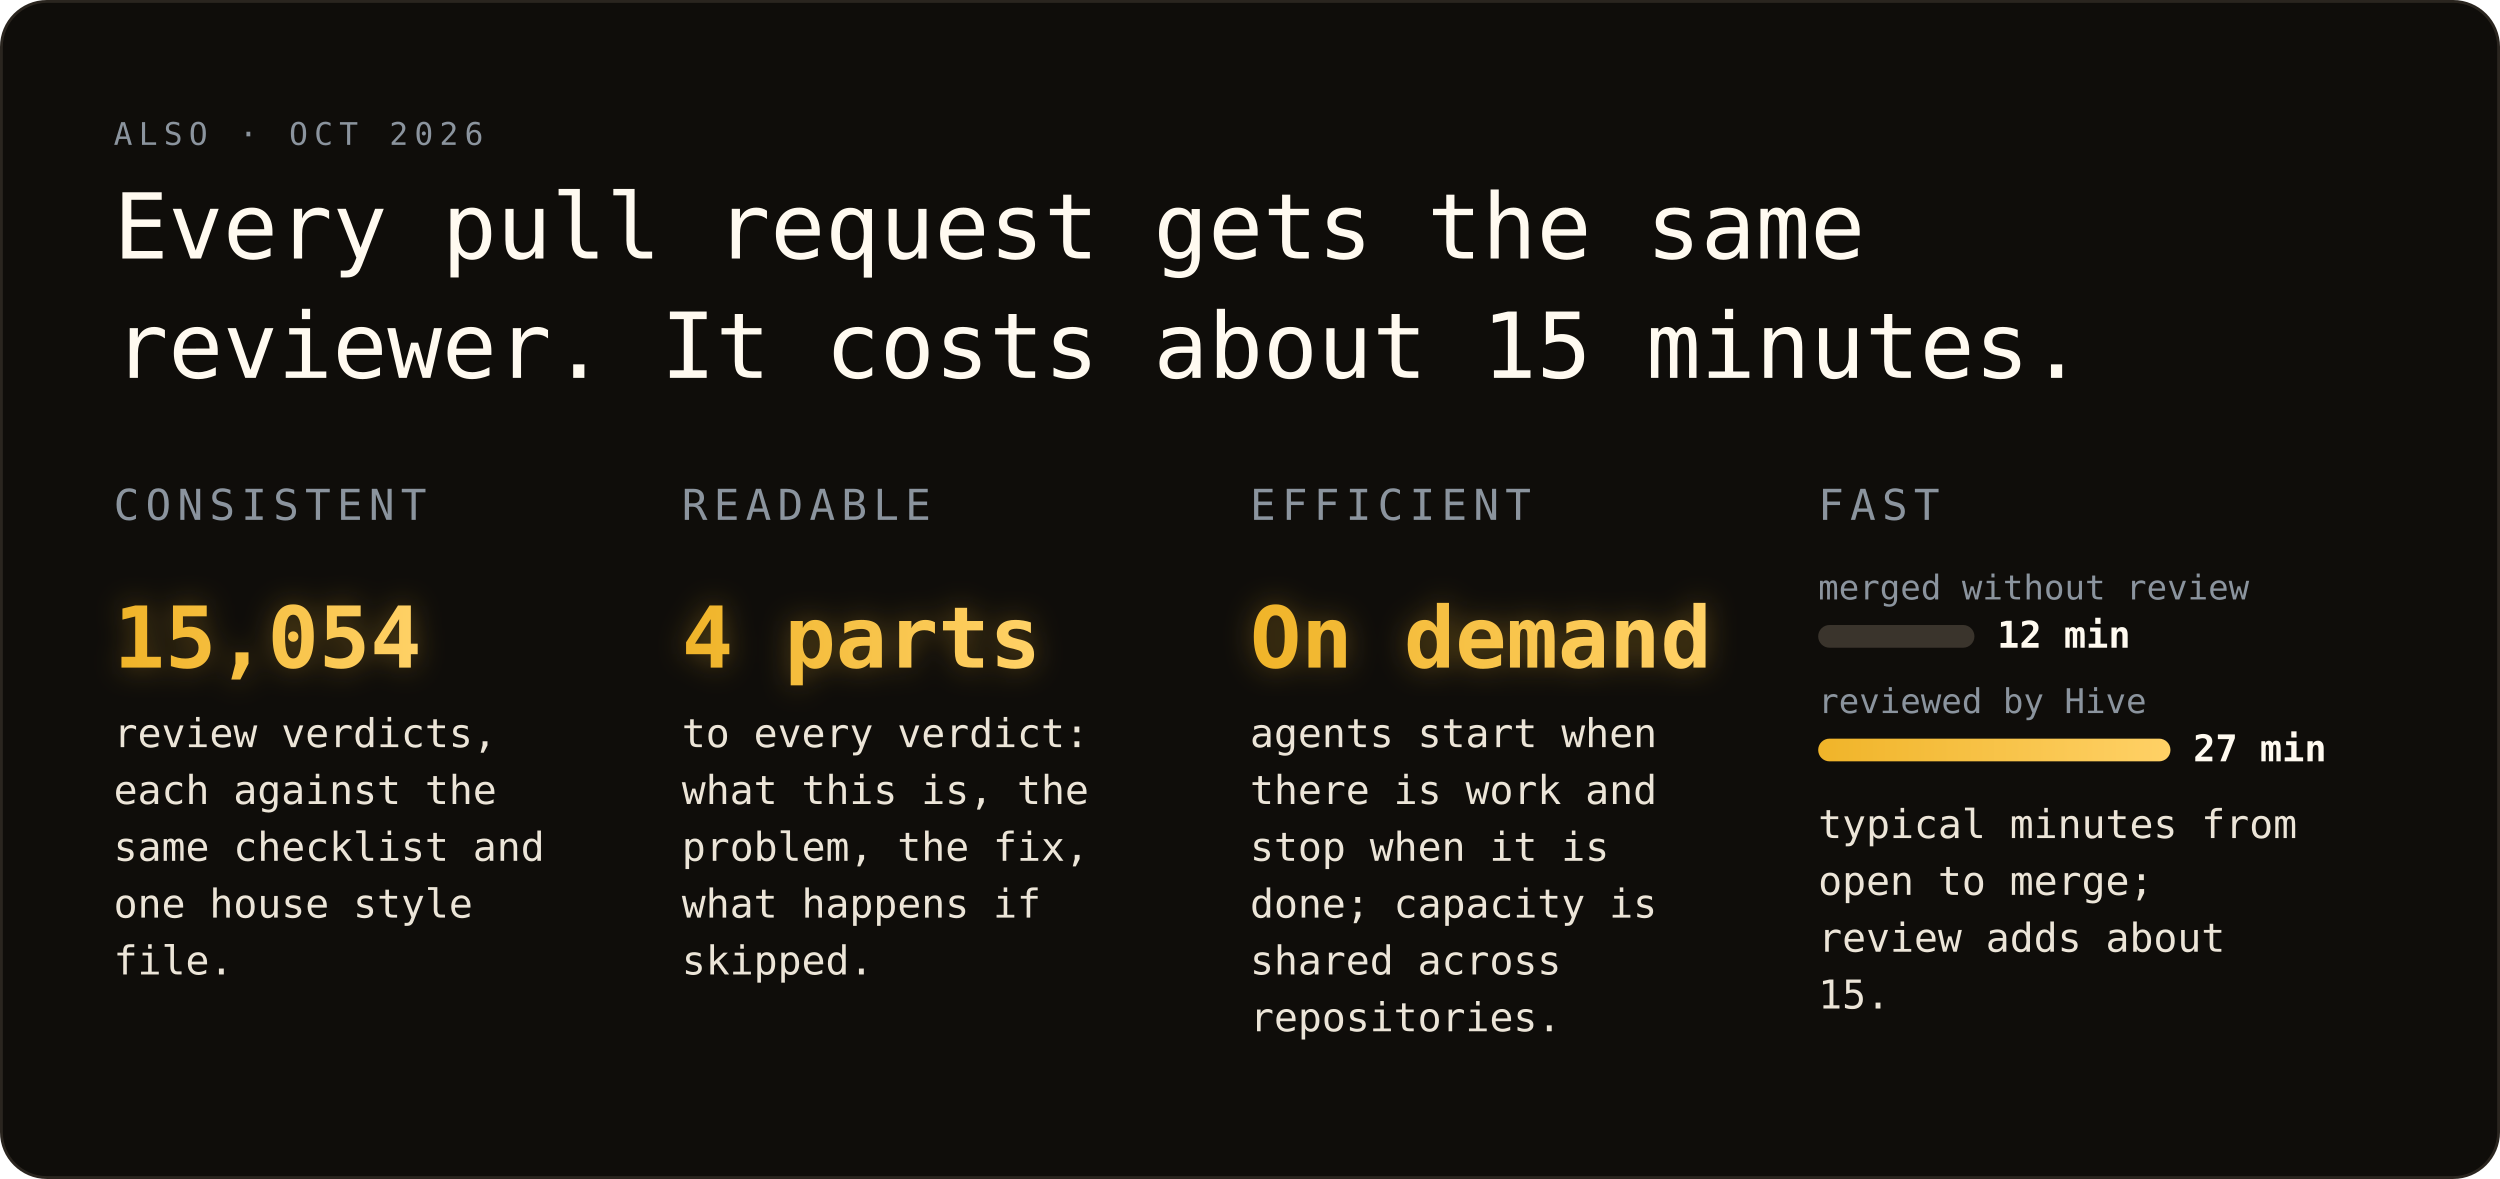
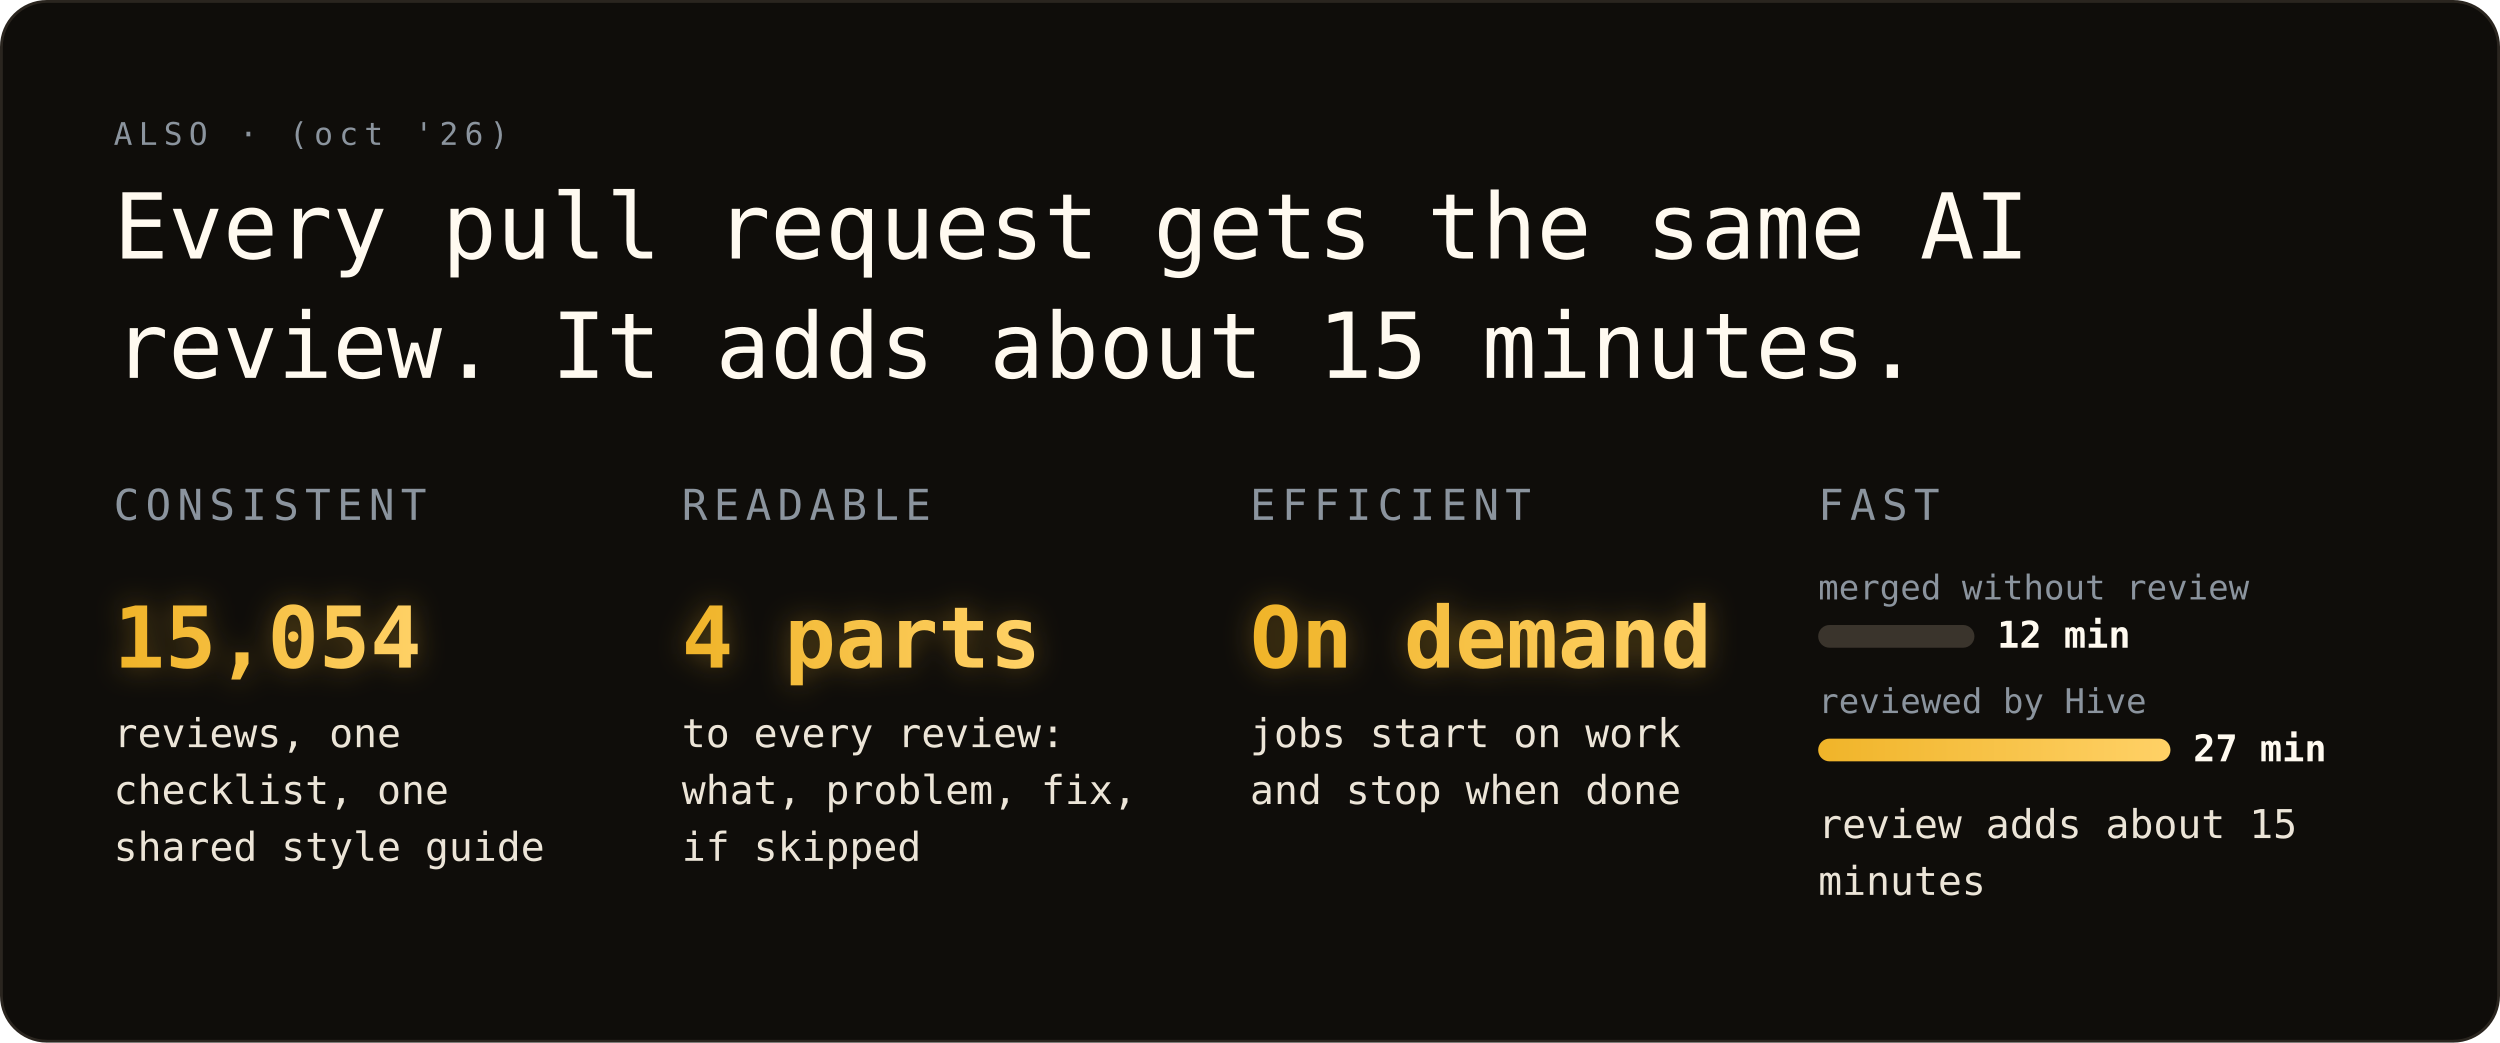
- <svg xmlns="http://www.w3.org/2000/svg" width="1760" height="830" viewBox="0 0 880 415" role="img" aria-label="Also: consistent, readable, efficient, fast" font-family="'IBM Plex Mono', 'JetBrains Mono', ui-monospace, SFMono-Regular, Menlo, Consolas, monospace">
+ <svg xmlns="http://www.w3.org/2000/svg" width="1760" height="734" viewBox="0 0 880 367" role="img" aria-label="Also: consistent, readable, efficient, fast" font-family="'IBM Plex Mono', 'JetBrains Mono', ui-monospace, SFMono-Regular, Menlo, Consolas, monospace">
  <defs>
    <linearGradient id="amber" x1="0" y1="0" x2="1" y2="0">
      <stop offset="0" stop-color="#f0b429" />
      <stop offset="1" stop-color="#ffd166" />
    </linearGradient>
    <filter id="glow" x="-20%" y="-40%" width="140%" height="180%">
      <feGaussianBlur stdDeviation="5" />
    </filter>
  </defs>
-   <rect x="0.5" y="0.5" width="879" height="414" rx="16" fill="#0f0d0a" stroke="#2a251f" />
-   <text x="40" y="51" fill="#8b949e" font-size="11" font-weight="500" letter-spacing="2.2">ALSO · OCT 2026</text>
-   <text x="40" y="91" fill="#fffaf0" font-size="32">Every pull request gets the same</text>
-   <text x="40" y="133" fill="#fffaf0" font-size="32">reviewer. It costs about 15 minutes.</text>
+   <rect x="0.5" y="0.5" width="879" height="366" rx="16" fill="#0f0d0a" stroke="#2a251f" />
+   <text x="40" y="51" fill="#8b949e" font-size="11" font-weight="500" letter-spacing="2.2">ALSO · (oct '26)</text>
+   <text x="40" y="91" fill="#fffaf0" font-size="32">Every pull request gets the same AI</text>
+   <text x="40" y="133" fill="#fffaf0" font-size="32">review. It adds about 15 minutes.</text>
  <text x="40" y="183" fill="#8b949e" font-size="15" font-weight="500" letter-spacing="2.2">CONSISTENT</text>
  <text x="40" y="235" fill="#f0b429" font-size="30" font-weight="700" filter="url(#glow)" opacity="0.35">15,054</text>
  <text x="40" y="235" fill="url(#amber)" font-size="30" font-weight="700">15,054</text>
-   <text x="40" y="263" fill="#ece5d8" font-size="14">review verdicts,</text>
-   <text x="40" y="283" fill="#ece5d8" font-size="14">each against the</text>
-   <text x="40" y="303" fill="#ece5d8" font-size="14">same checklist and</text>
-   <text x="40" y="323" fill="#ece5d8" font-size="14">one house style</text>
-   <text x="40" y="343" fill="#ece5d8" font-size="14">file.</text>
+   <text x="40" y="263" fill="#ece5d8" font-size="14">reviews, one</text>
+   <text x="40" y="283" fill="#ece5d8" font-size="14">checklist, one</text>
+   <text x="40" y="303" fill="#ece5d8" font-size="14">shared style guide</text>
  <text x="240" y="183" fill="#8b949e" font-size="15" font-weight="500" letter-spacing="2.2">READABLE</text>
  <text x="240" y="235" fill="#f0b429" font-size="30" font-weight="700" filter="url(#glow)" opacity="0.35">4 parts</text>
  <text x="240" y="235" fill="url(#amber)" font-size="30" font-weight="700">4 parts</text>
-   <text x="240" y="263" fill="#ece5d8" font-size="14">to every verdict:</text>
-   <text x="240" y="283" fill="#ece5d8" font-size="14">what this is, the</text>
-   <text x="240" y="303" fill="#ece5d8" font-size="14">problem, the fix,</text>
-   <text x="240" y="323" fill="#ece5d8" font-size="14">what happens if</text>
-   <text x="240" y="343" fill="#ece5d8" font-size="14">skipped.</text>
+   <text x="240" y="263" fill="#ece5d8" font-size="14">to every review:</text>
+   <text x="240" y="283" fill="#ece5d8" font-size="14">what, problem, fix,</text>
+   <text x="240" y="303" fill="#ece5d8" font-size="14">if skipped</text>
  <text x="440" y="183" fill="#8b949e" font-size="15" font-weight="500" letter-spacing="2.2">EFFICIENT</text>
  <text x="440" y="235" fill="#f0b429" font-size="30" font-weight="700" filter="url(#glow)" opacity="0.35">On demand</text>
  <text x="440" y="235" fill="url(#amber)" font-size="30" font-weight="700">On demand</text>
-   <text x="440" y="263" fill="#ece5d8" font-size="14">agents start when</text>
-   <text x="440" y="283" fill="#ece5d8" font-size="14">there is work and</text>
-   <text x="440" y="303" fill="#ece5d8" font-size="14">stop when it is</text>
-   <text x="440" y="323" fill="#ece5d8" font-size="14">done; capacity is</text>
-   <text x="440" y="343" fill="#ece5d8" font-size="14">shared across</text>
-   <text x="440" y="363" fill="#ece5d8" font-size="14">repositories.</text>
+   <text x="440" y="263" fill="#ece5d8" font-size="14">jobs start on work</text>
+   <text x="440" y="283" fill="#ece5d8" font-size="14">and stop when done</text>
  <text x="640" y="183" fill="#8b949e" font-size="15" font-weight="500" letter-spacing="2.2">FAST</text>
  <text x="640" y="211" fill="#8b949e" font-size="12">merged without review</text>
  <rect x="640" y="220" width="55" height="8" rx="4" fill="#3a342c" />
  <text x="703" y="228" fill="#fffaf0" font-size="13" font-weight="700">12 min</text>
  <text x="640" y="251" fill="#8b949e" font-size="12">reviewed by Hive</text>
  <rect x="640" y="260" width="124" height="8" rx="4" fill="url(#amber)" />
  <text x="772" y="268" fill="#fffaf0" font-size="13" font-weight="700">27 min</text>
-   <text x="640" y="295" fill="#ece5d8" font-size="14">typical minutes from</text>
-   <text x="640" y="315" fill="#ece5d8" font-size="14">open to merge;</text>
-   <text x="640" y="335" fill="#ece5d8" font-size="14">review adds about</text>
-   <text x="640" y="355" fill="#ece5d8" font-size="14">15.</text>
+   <text x="640" y="295" fill="#ece5d8" font-size="14">review adds about 15</text>
+   <text x="640" y="315" fill="#ece5d8" font-size="14">minutes</text>
</svg>
